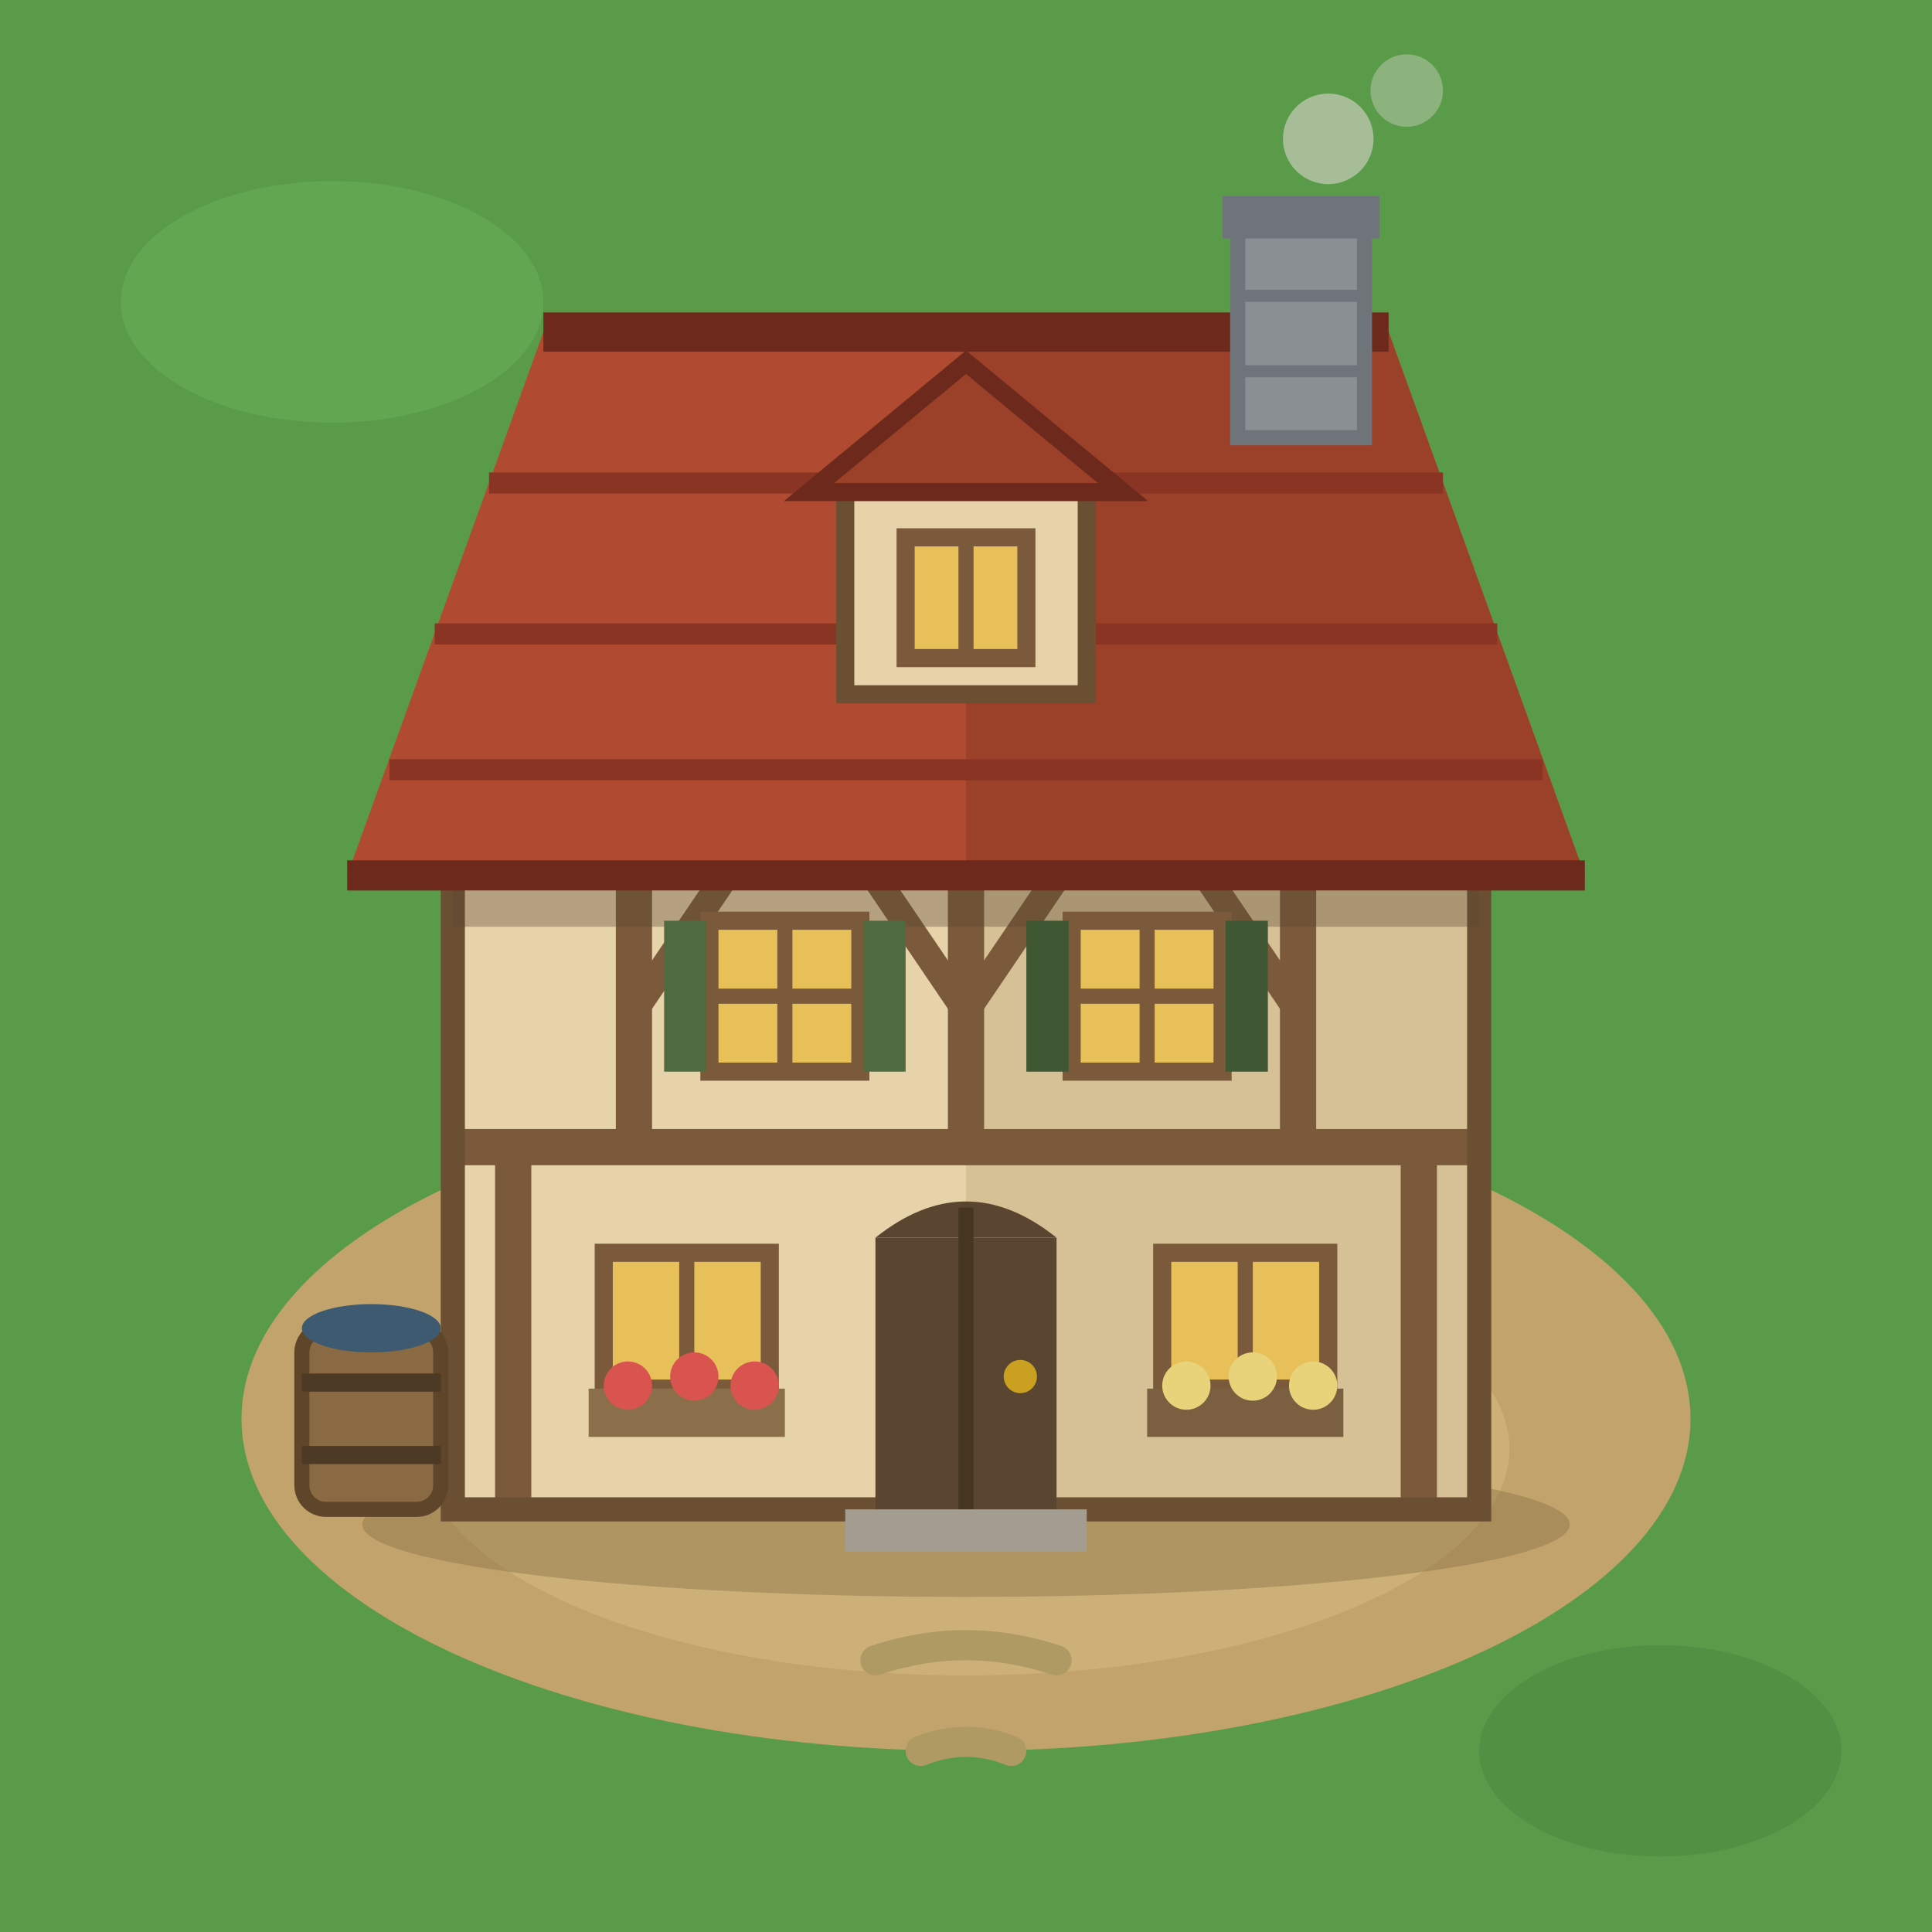
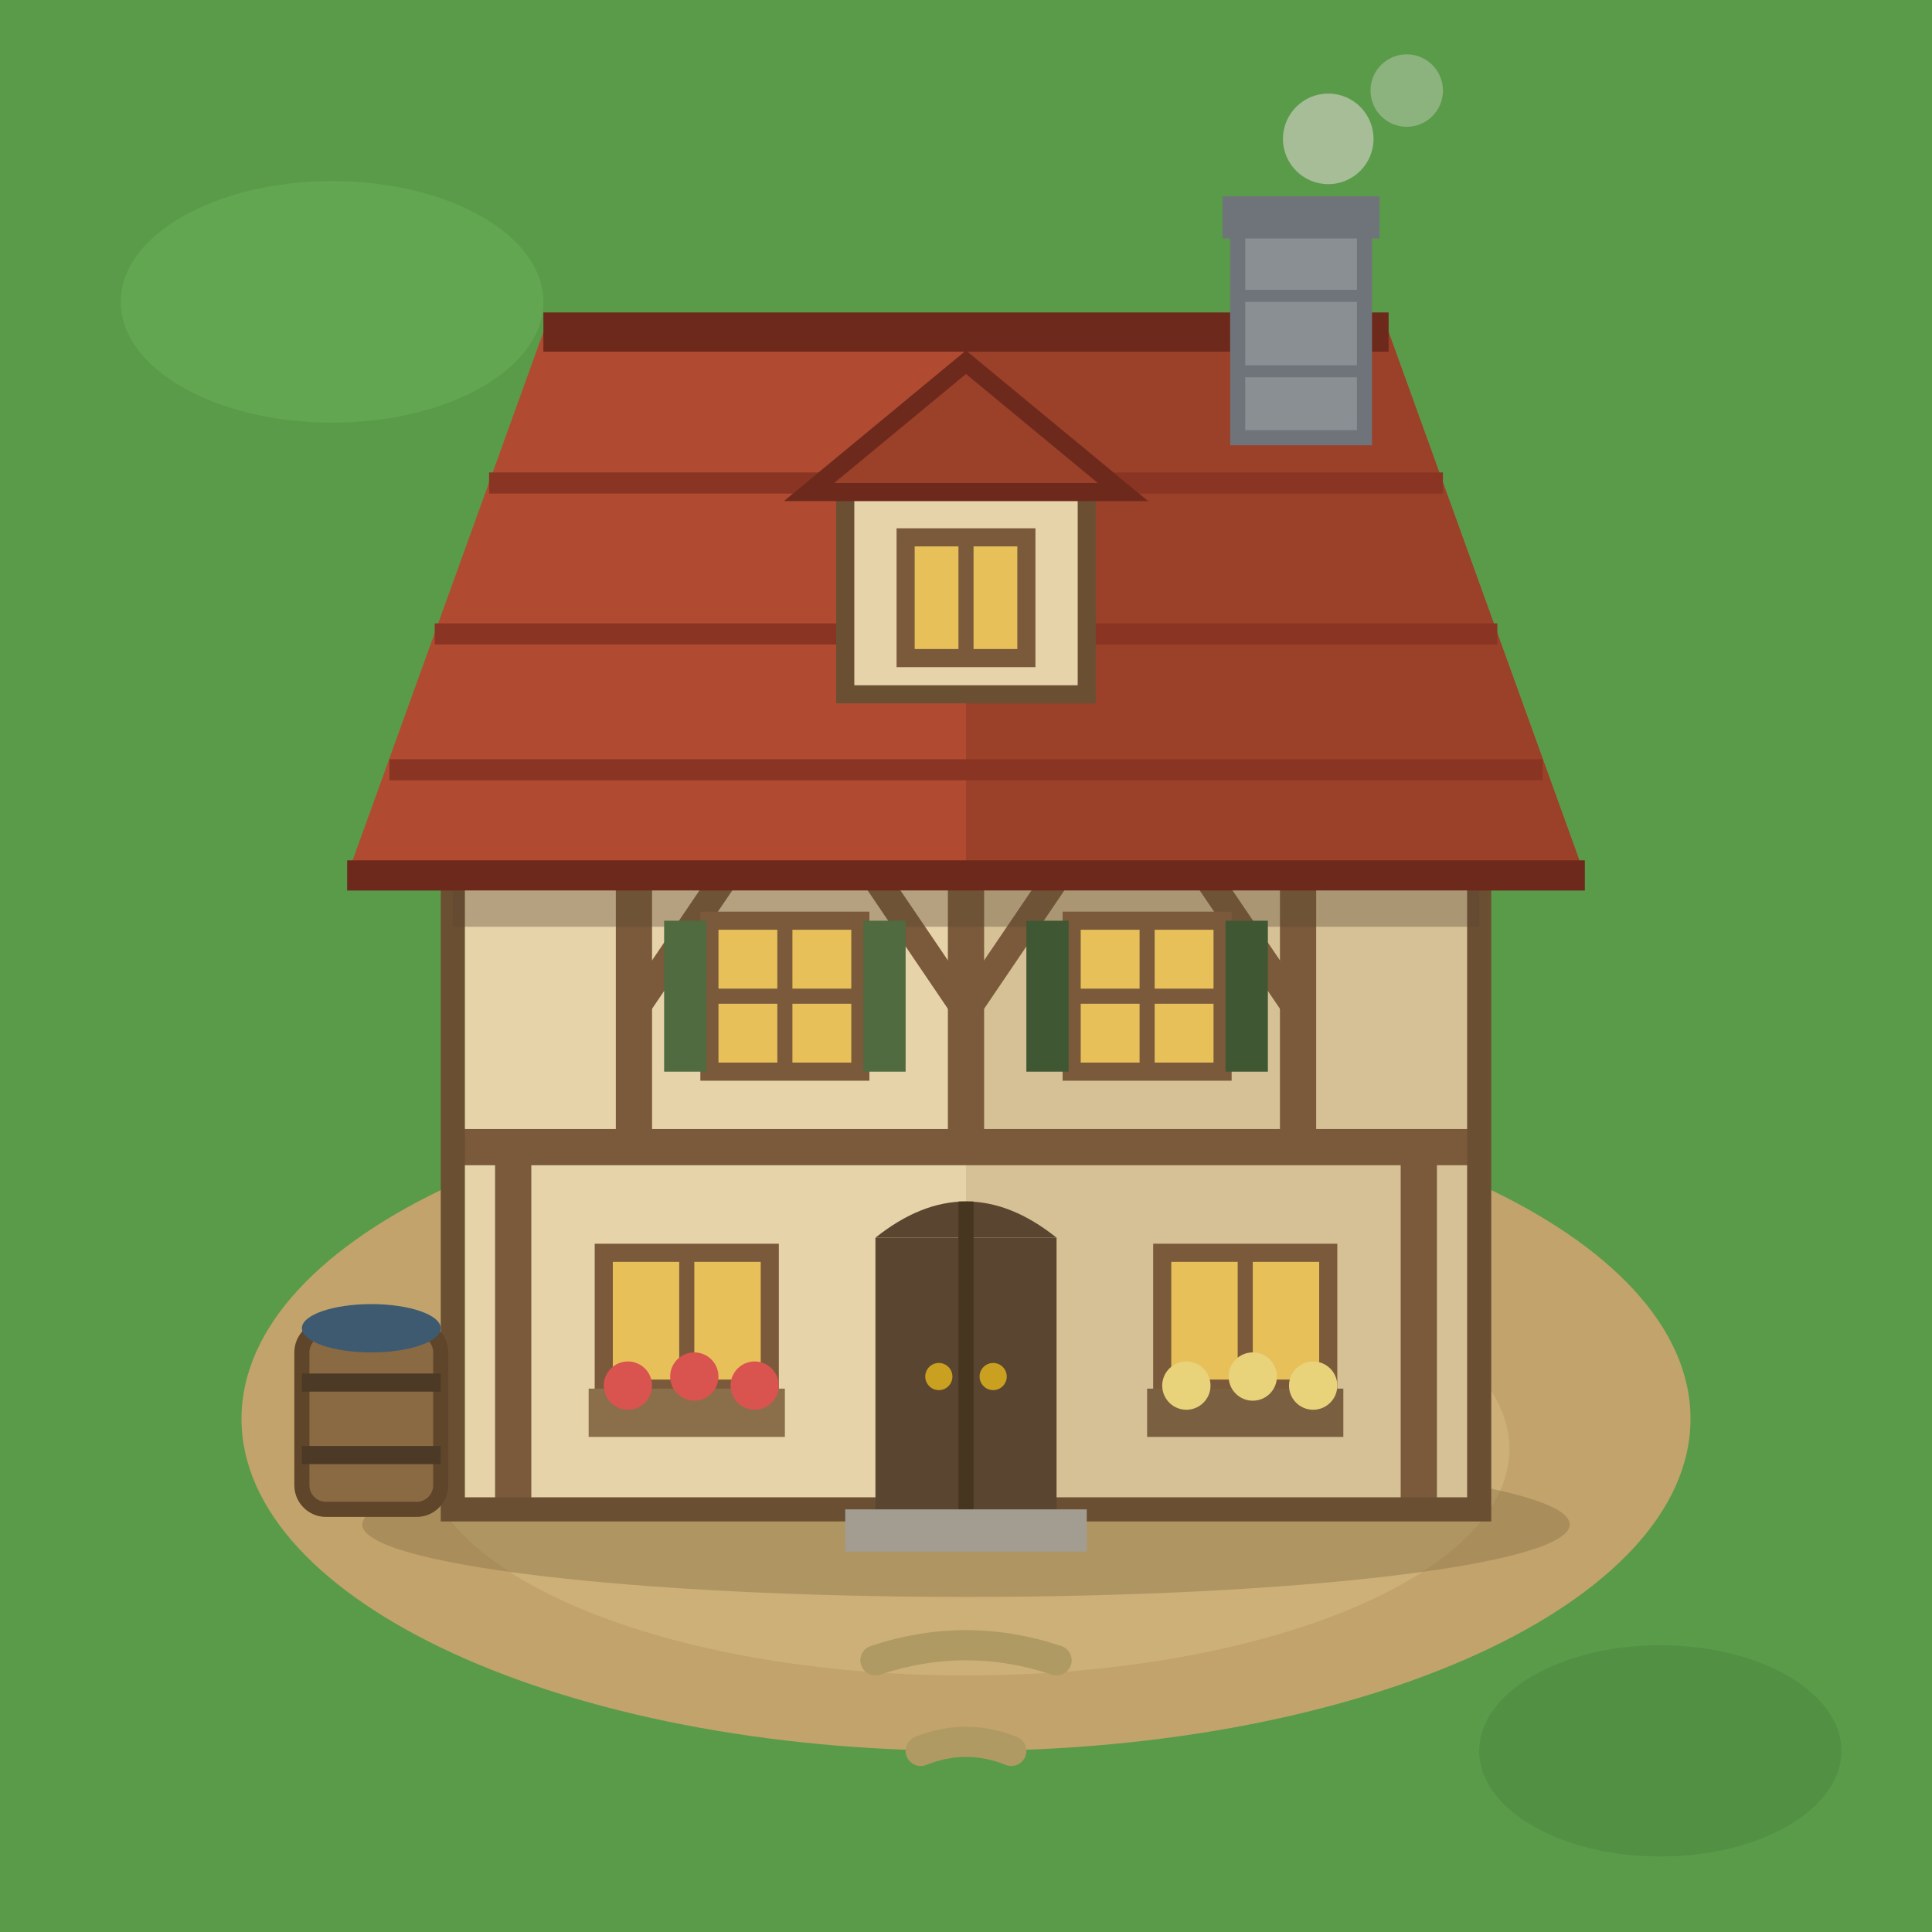
<svg xmlns="http://www.w3.org/2000/svg" viewBox="0 0 64 64">
  <rect width="64" height="64" fill="#5a9b4a" />
  <ellipse cx="11" cy="10" rx="7" ry="4" fill="#63a651" />
  <ellipse cx="55" cy="58" rx="6" ry="3.5" fill="#529044" />
  <ellipse cx="32" cy="47" rx="24" ry="11" fill="#c2a36c" />
  <ellipse cx="32" cy="48" rx="18" ry="7.5" fill="#cdb078" />
  <ellipse cx="32" cy="50.5" rx="20" ry="2.4" fill="#8a7447" opacity="0.45" />
  <rect x="15" y="27" width="34" height="23" fill="#e6d3aa" />
  <rect x="32" y="27" width="17" height="23" fill="#d6c196" />
  <path d="M15 38 H49 M15 27.6 H49 M21 27 V38 M32 27 V38 M43 27 V38 M17 38 V50 M47 38 V50" stroke="#7a5a3a" stroke-width="1.2" fill="none" />
  <path d="M21 33.5 L25 27.6 M32 33.5 L28 27.6 M32 33.5 L36 27.6 M43 33.5 L39 27.6" stroke="#7a5a3a" stroke-width="0.9" fill="none" />
  <rect x="15" y="27" width="34" height="23" fill="none" stroke="#6b4f33" stroke-width="0.8" />
  <path d="M11.5 29 L18 11 H46 L52.5 29 Z" fill="#b04b32" />
  <path d="M32 11 H46 L52.5 29 H32 Z" fill="#9b4029" />
  <path d="M16.2 16 H47.8 M14.4 21 H49.6 M12.9 25.5 H51.1" stroke="#8a3524" stroke-width="0.7" fill="none" />
  <path d="M18 11 H46" stroke="#6d2a1c" stroke-width="1.3" />
  <path d="M11.5 29 H52.5" stroke="#6d2a1c" stroke-width="1" />
  <rect x="15" y="29.5" width="34" height="1.2" fill="#5a4530" opacity="0.35" />
  <rect x="28" y="16" width="8" height="7" fill="#e6d3aa" stroke="#6b4f33" stroke-width="0.6" />
  <polygon points="26.8,16.3 32,12 37.2,16.3" fill="#9b4029" stroke="#6d2a1c" stroke-width="0.6" />
  <rect x="30" y="17.8" width="4" height="4" fill="#e8c05a" stroke="#7a5a3a" stroke-width="0.6" />
  <path d="M32 17.8 V21.8" stroke="#7a5a3a" stroke-width="0.5" />
  <rect x="41" y="7" width="4.2" height="7.5" fill="#8a8f94" stroke="#6f747a" stroke-width="0.5" />
  <path d="M41 9.8 H45.2 M41 12.3 H45.2" stroke="#6f747a" stroke-width="0.4" />
  <rect x="40.5" y="6.5" width="5.2" height="1.4" fill="#6f747a" />
  <g fill="#d8d4ca">
    <circle cx="44" cy="4.6" r="1.5" opacity="0.6" />
    <circle cx="46.6" cy="3" r="1.2" opacity="0.4" />
  </g>
  <g>
    <rect x="23.5" y="30.5" width="5" height="5" fill="#e8c05a" stroke="#7a5a3a" stroke-width="0.6" />
    <rect x="35.5" y="30.5" width="5" height="5" fill="#e8c05a" stroke="#7a5a3a" stroke-width="0.6" />
    <path d="M26 30.5 V35.5 M38 30.5 V35.5 M23.5 33 H28.5 M35.5 33 H40.5" stroke="#7a5a3a" stroke-width="0.5" />
    <rect x="22" y="30.5" width="1.4" height="5" fill="#4f6b3f" />
    <rect x="28.6" y="30.5" width="1.4" height="5" fill="#4f6b3f" />
    <rect x="34" y="30.5" width="1.4" height="5" fill="#3f5732" />
    <rect x="40.6" y="30.5" width="1.4" height="5" fill="#3f5732" />
  </g>
  <rect x="29" y="41" width="6" height="9" fill="#5a4530" />
  <path d="M29 41 Q32 38.6 35 41" fill="#5a4530" />
-   <path d="M32 40 V50" stroke="#46351f" stroke-width="0.5" />
-   <circle cx="33.8" cy="45.6" r="0.55" fill="#c9a020" />
+   <path d="M32 39.8 V50" stroke="#46351f" stroke-width="0.5" />
+   <g fill="#c9a020">
+     <circle cx="31.1" cy="45.6" r="0.45" />
+     <circle cx="32.9" cy="45.6" r="0.45" />
+   </g>
  <rect x="28" y="50" width="8" height="1.4" fill="#a39d91" />
  <rect x="20" y="41.5" width="5.5" height="4.5" fill="#e8c05a" stroke="#7a5a3a" stroke-width="0.6" />
  <rect x="38.5" y="41.5" width="5.5" height="4.5" fill="#e8c05a" stroke="#7a5a3a" stroke-width="0.6" />
  <path d="M22.75 41.5 V46 M41.25 41.5 V46" stroke="#7a5a3a" stroke-width="0.5" />
  <rect x="19.5" y="46" width="6.5" height="1.6" fill="#8a6f4a" />
  <rect x="38" y="46" width="6.5" height="1.6" fill="#7a6040" />
  <g fill="#d9534f">
    <circle cx="20.8" cy="45.9" r="0.8" />
    <circle cx="23" cy="45.6" r="0.8" />
    <circle cx="25" cy="45.9" r="0.8" />
  </g>
  <g fill="#e8d27a">
    <circle cx="39.3" cy="45.9" r="0.8" />
    <circle cx="41.5" cy="45.6" r="0.8" />
    <circle cx="43.5" cy="45.9" r="0.8" />
  </g>
  <g>
    <rect x="10" y="44" width="4.6" height="6" rx="0.8" fill="#8a6a42" stroke="#5f4529" stroke-width="0.5" />
    <path d="M10 45.8 H14.6 M10 48.2 H14.6" stroke="#4c3a26" stroke-width="0.6" />
    <ellipse cx="12.3" cy="44" rx="2.3" ry="0.8" fill="#3d5a70" />
  </g>
  <path d="M29 55 Q32 54 35 55 M30.5 58 Q32 57.4 33.5 58" stroke="#b09a63" stroke-width="1" fill="none" stroke-linecap="round" />
</svg>
